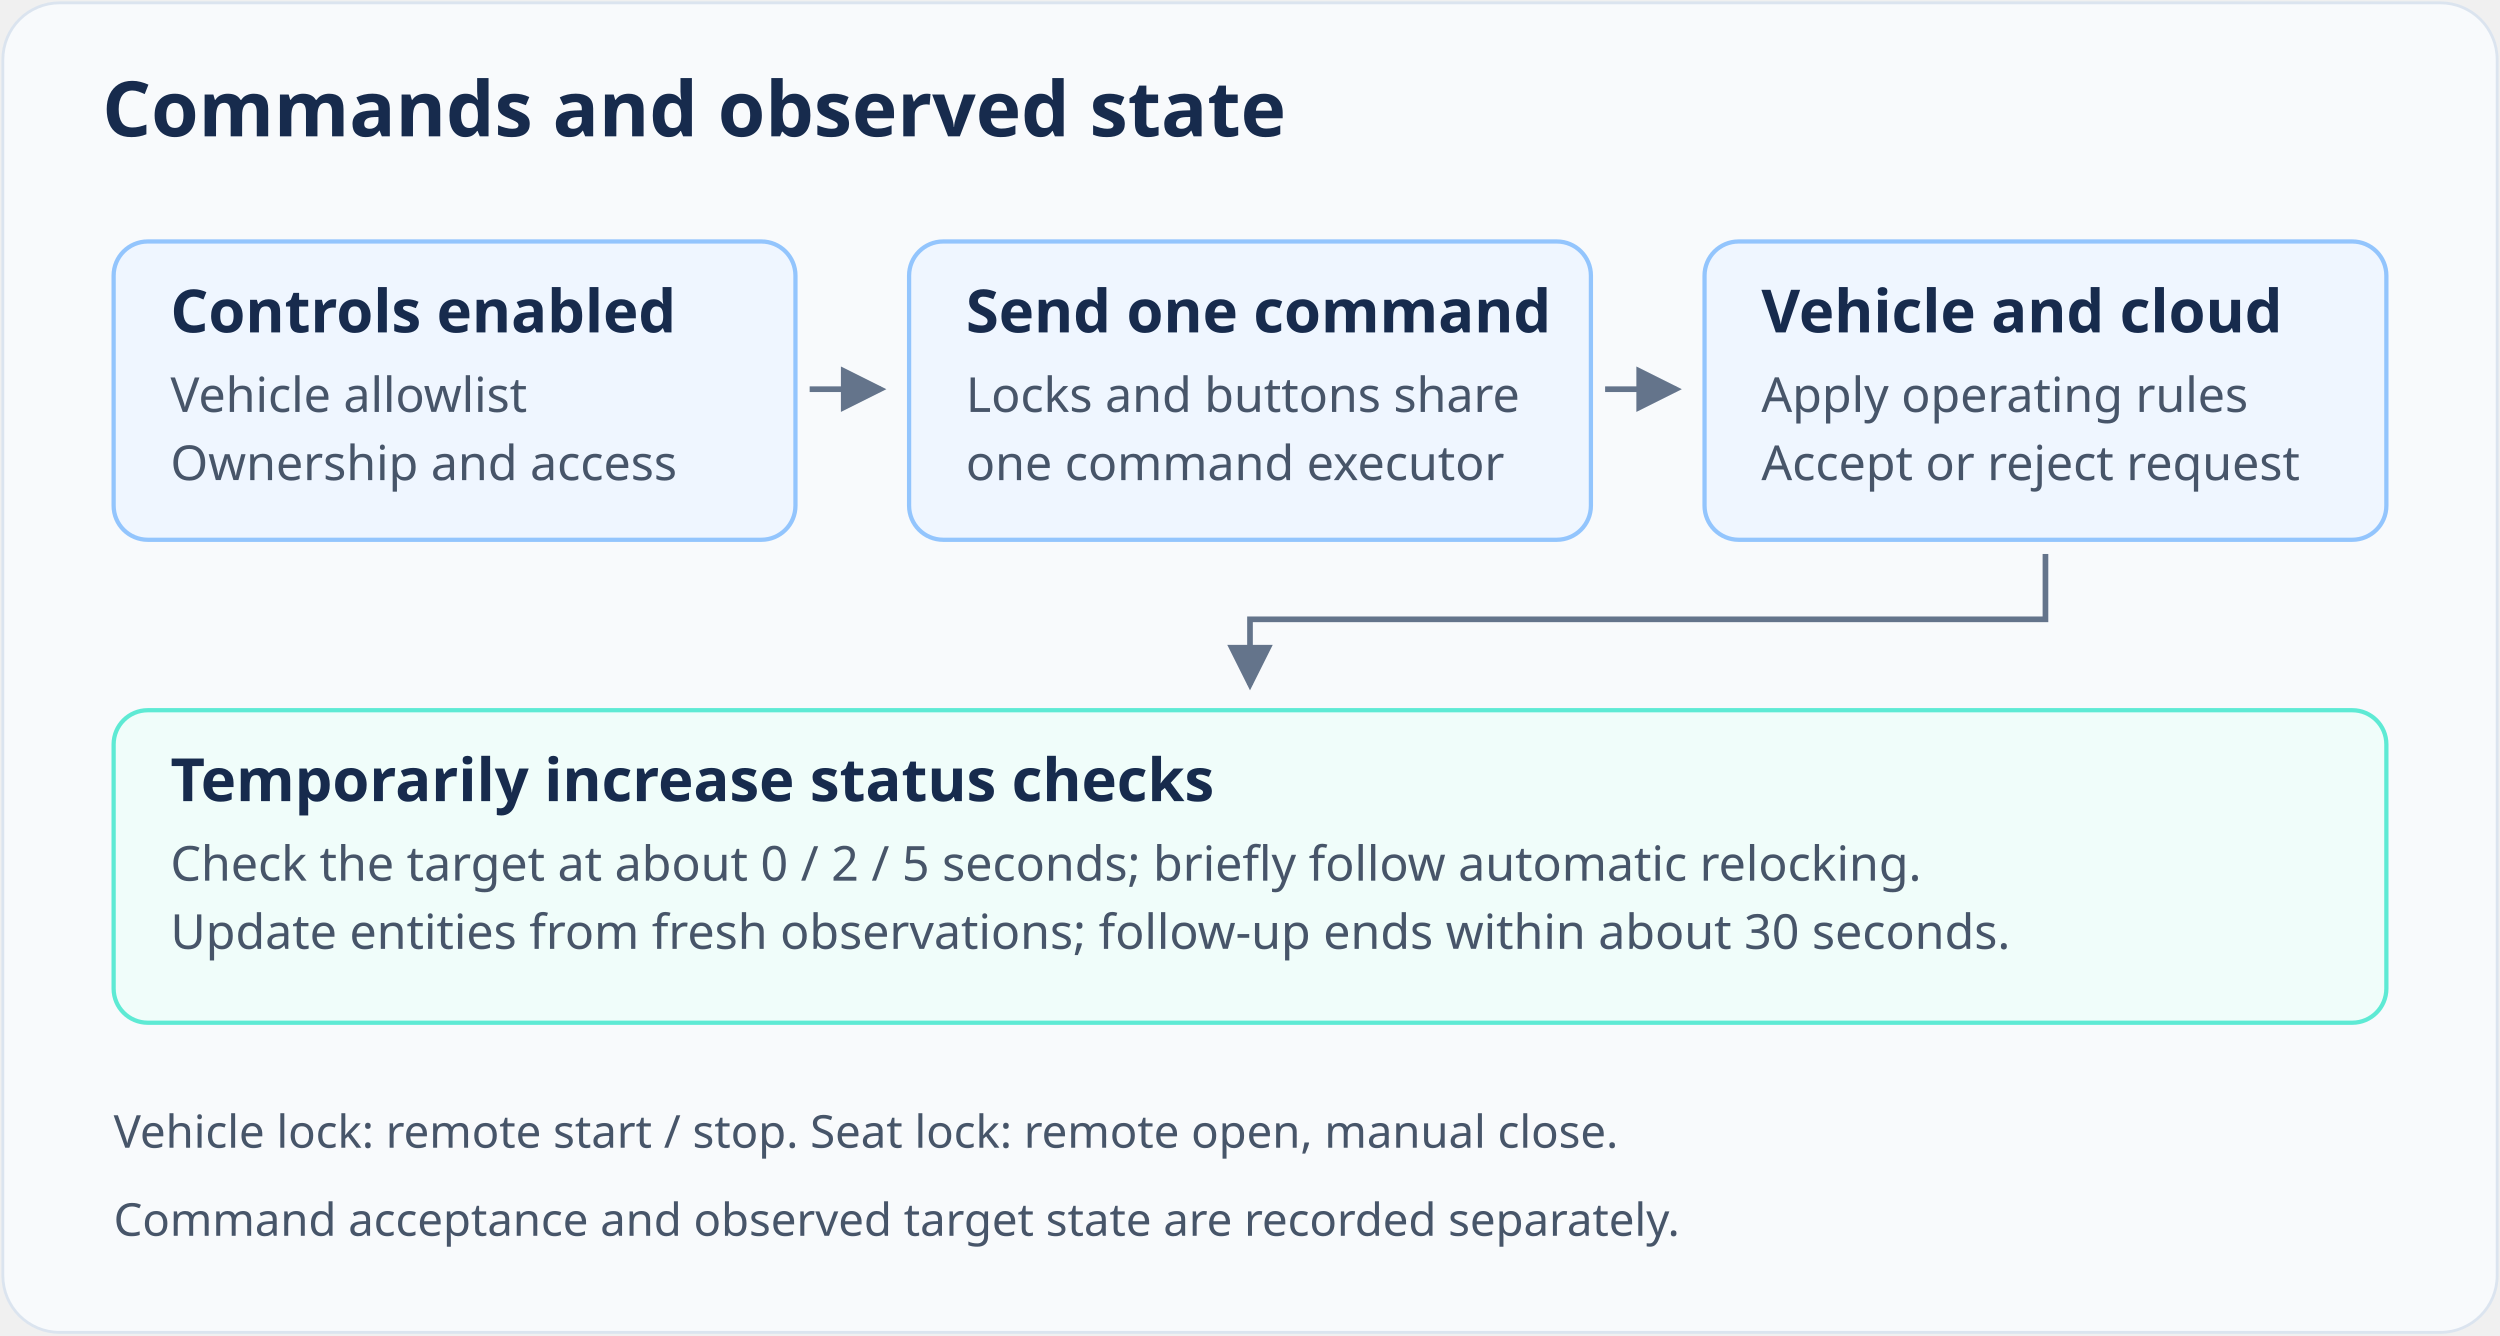
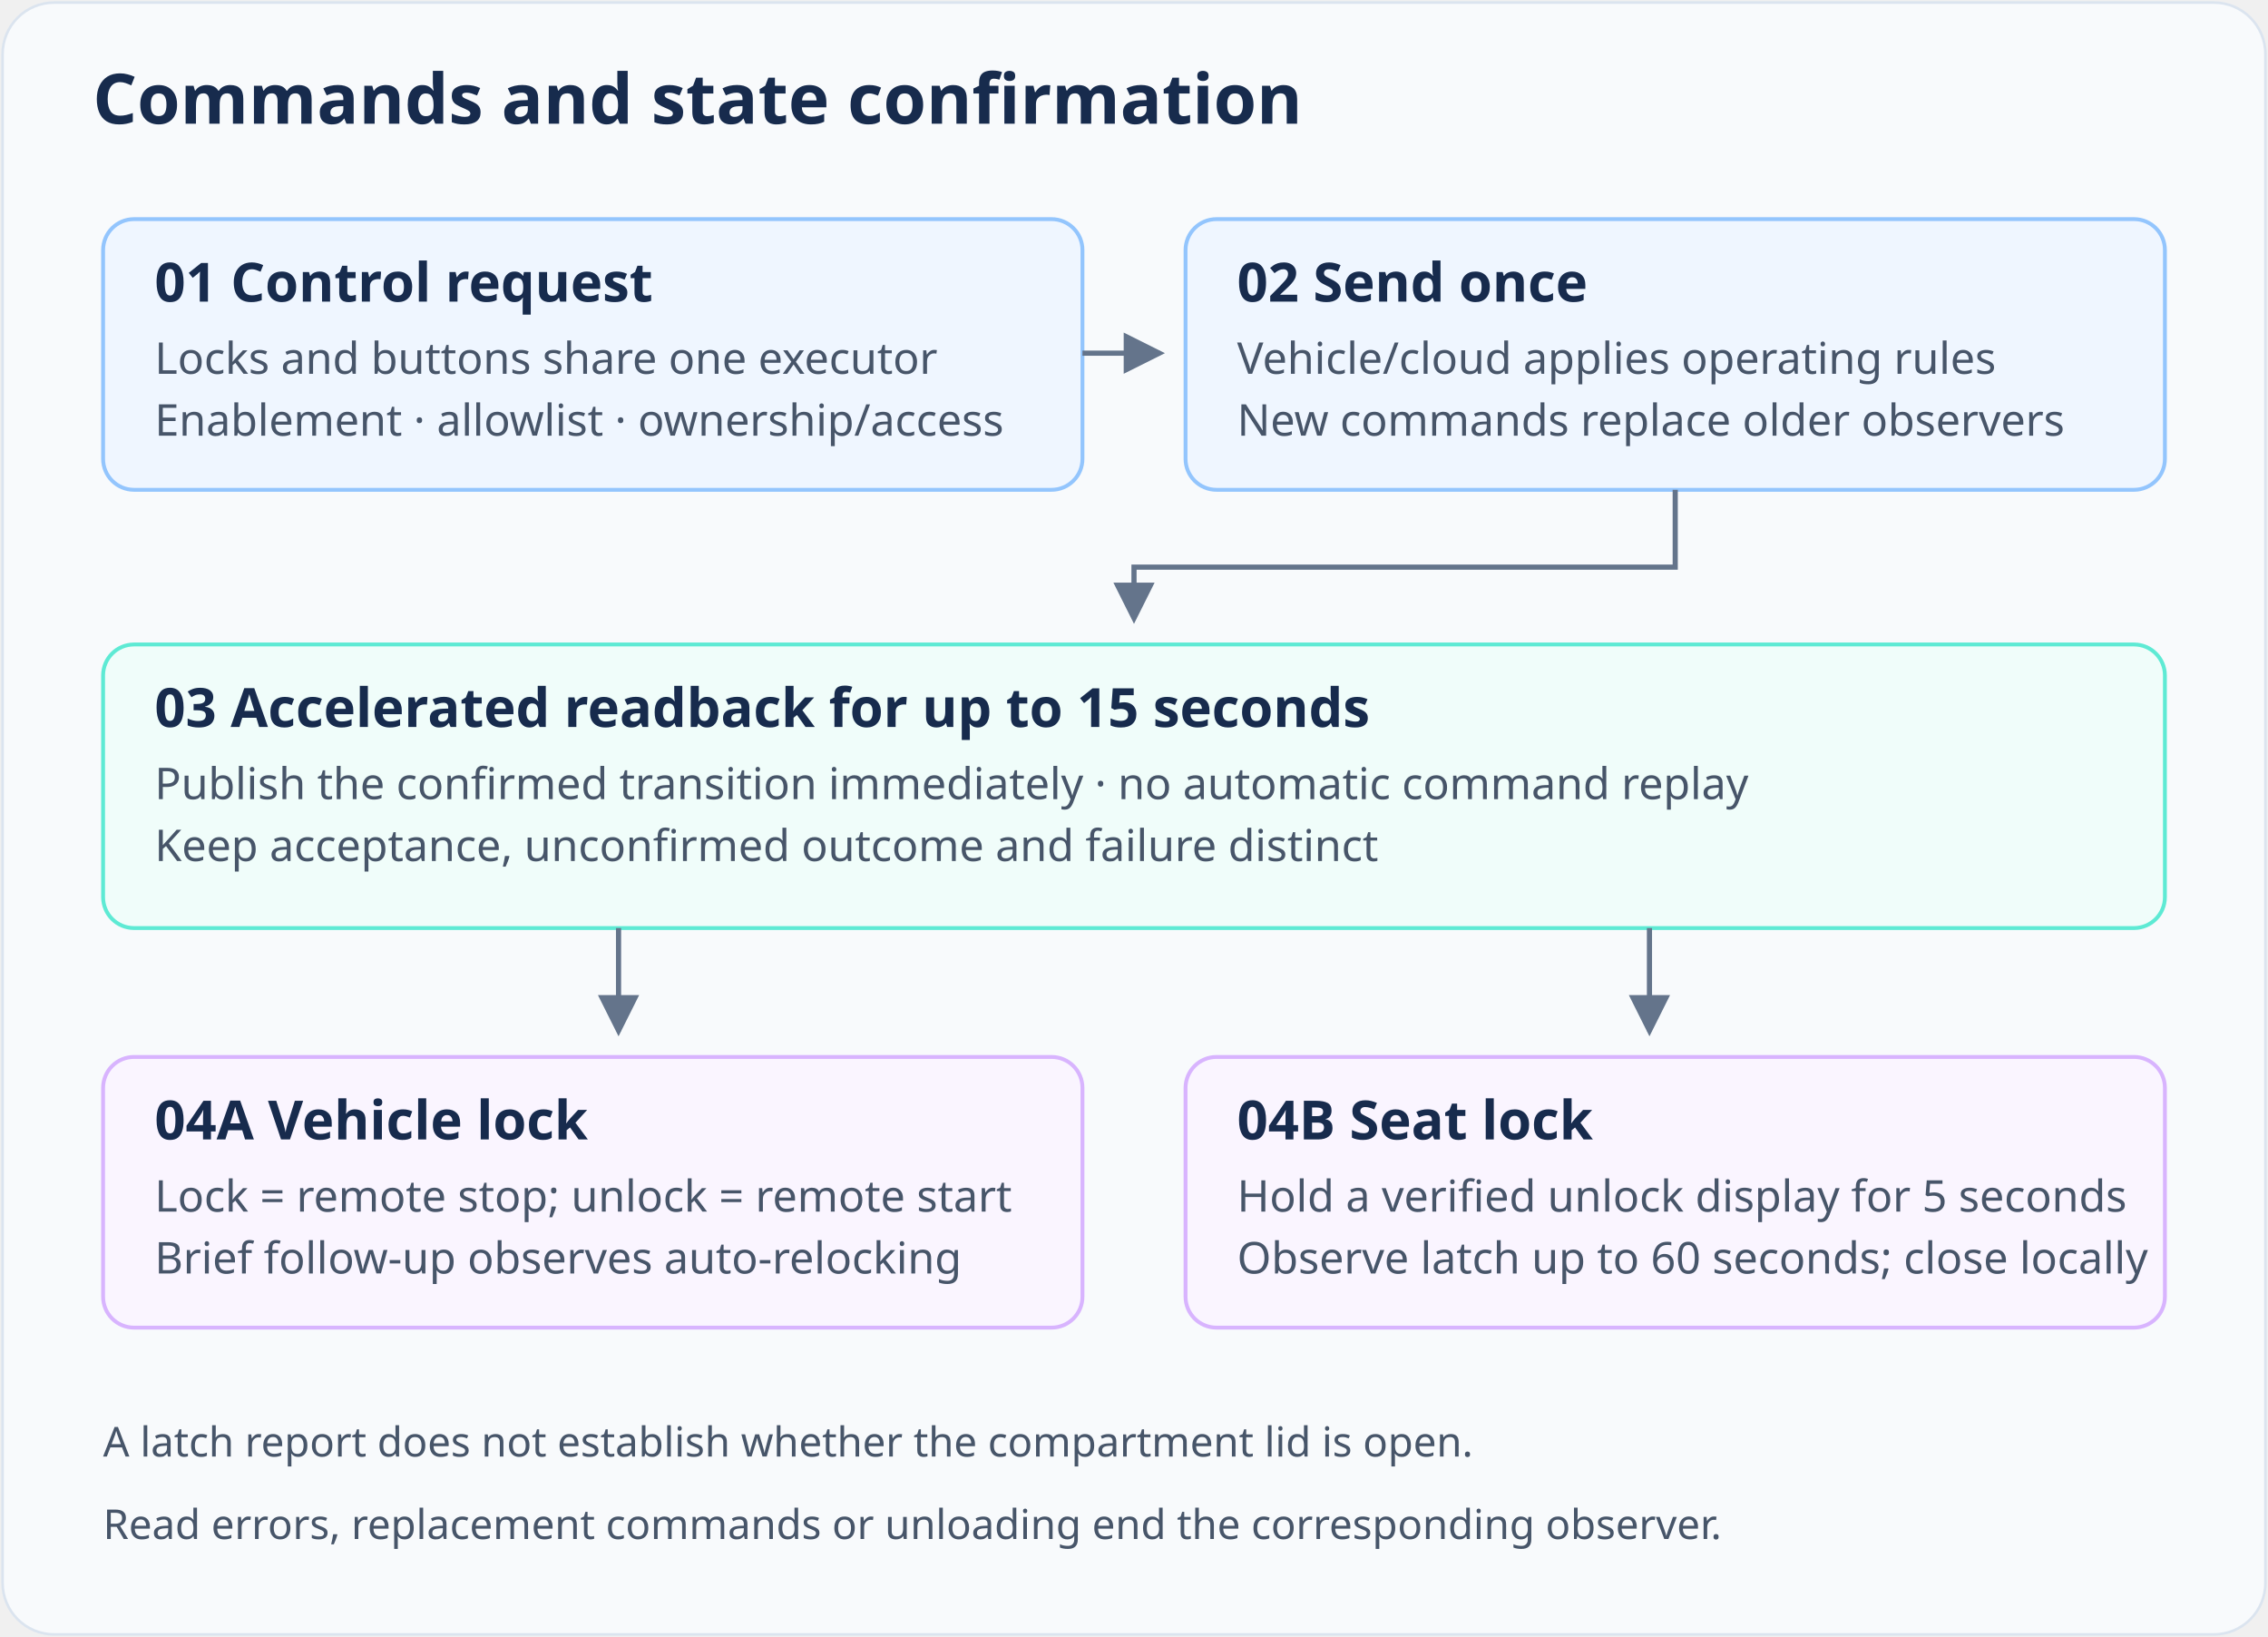
- <svg xmlns="http://www.w3.org/2000/svg" width="880" height="470" viewBox="0 0 880 470" role="img" aria-labelledby="title desc" xml:lang="en">
+ <svg xmlns="http://www.w3.org/2000/svg" width="880" height="635" viewBox="0 0 880 635" role="img" aria-labelledby="title desc" xml:lang="en">
  <defs>
    <marker id="arrow" markerWidth="8" markerHeight="8" refX="7" refY="4" orient="auto-start-reverse">
      <path d="M0 0 L8 4 L0 8 Z" fill="#64748b" />
    </marker>
  </defs>
  <style>
  text {font-family: -apple-system, BlinkMacSystemFont, 'Segoe UI', 'Noto Sans',
    'Noto Sans CJK SC', 'PingFang SC', 'Microsoft YaHei', sans-serif; fill: #172b4d}
  .title {font-size: 27px; font-weight: 700}
  .label {font-size: 21px; font-weight: 650}
  .body {font-size: 17px; fill: #475569}
  .foot {font-size: 16px; fill: #475569}
  .page {fill: #f8fafc; stroke: #dbe4ef}
  .card {fill: #fff; stroke: #cbd5e1; stroke-width: 1.5}
  .blue {fill: #eff6ff; stroke: #93c5fd}
  .green {fill: #f0fdfa; stroke: #5eead4}
  .purple {fill: #faf5ff; stroke: #d8b4fe}
  .line {fill: none; stroke: #64748b; stroke-width: 2; marker-end: url(#arrow)}
-   @media (prefers-color-scheme: dark) {
-     text {fill: #e2e8f0}
-     .body, .foot {fill: #cbd5e1}
-     .page {fill: #111827; stroke: #334155}
-     .card {fill: #1e293b; stroke: #475569}
-     .blue {fill: #172b49; stroke: #3b82f6}
-     .green {fill: #103b3b; stroke: #14b8a6}
-     .purple {fill: #322345; stroke: #a78bfa}
-   }
</style>
-   <rect class="page" x="1" y="1" width="878" height="468" rx="20" />
-   <text class="title" x="36" y="48">Commands and observed state</text>
-   <rect class="card blue" x="40" y="85" width="240" height="105" rx="12" />
-   <text class="label" x="60" y="117">Controls enabled</text>
-   <text class="body" x="60" y="145">Vehicle allowlist</text>
-   <text class="body" x="60" y="169">Ownership and access</text>
-   <rect class="card blue" x="320" y="85" width="240" height="105" rx="12" />
-   <text class="label" x="340" y="117">Send one command</text>
-   <text class="body" x="340" y="145">Locks and buttons share</text>
-   <text class="body" x="340" y="169">one command executor</text>
-   <rect class="card blue" x="600" y="85" width="240" height="105" rx="12" />
-   <text class="label" x="620" y="117">Vehicle and cloud</text>
-   <text class="body" x="620" y="145">Apply operating rules</text>
-   <text class="body" x="620" y="169">Accept or reject request</text>
-   <path class="line" d="M 285 137 H 310" />
-   <path class="line" d="M 565 137 H 590" />
-   <path class="line" d="M 720 195 V 218 H 440 V 241" />
+   <rect class="page" x="1" y="1" width="878" height="633" rx="20" />
+   <text class="title" x="36" y="48">Commands and state confirmation</text>
+   <rect class="card blue" x="40" y="85" width="380" height="105" rx="12" />
+   <text class="label" x="60" y="117">01  Control request</text>
+   <text class="body" x="60" y="145">Locks and buttons share one executor</text>
+   <text class="body" x="60" y="169">Enablement · allowlist · ownership/access</text>
+   <rect class="card blue" x="460" y="85" width="380" height="105" rx="12" />
+   <text class="label" x="480" y="117">02  Send once</text>
+   <text class="body" x="480" y="145">Vehicle/cloud applies operating rules</text>
+   <text class="body" x="480" y="169">New commands replace older observers</text>
+   <path class="line" d="M 420 137 H 450" />
+   <path class="line" d="M 650 190 V 220 H 440 V 240" />
  <rect class="card green" x="40" y="250" width="800" height="110" rx="12" />
-   <text class="label" x="60" y="282">Temporarily increase status checks</text>
-   <text class="body" x="60" y="310">Check the target at about 0 / 2 / 5 seconds; briefly follow automatic relocking.</text>
-   <text class="body" x="60" y="334">Update entities from fresh observations; follow-up ends within about 30 seconds.</text>
-   <text class="foot" x="40" y="404">Vehicle lock: remote start / stop. Seat lock: remote open, manual close.</text>
-   <text class="foot" x="40" y="435">Command acceptance and observed target state are recorded separately.</text>
+   <text class="label" x="60" y="282">03  Accelerated readback for up to 15 seconds</text>
+   <text class="body" x="60" y="310">Publish the confirmed transition immediately · no automatic command replay</text>
+   <text class="body" x="60" y="334">Keep acceptance, unconfirmed outcome and failure distinct</text>
+   <path class="line" d="M 240 360 V 400" />
+   <path class="line" d="M 640 360 V 400" />
+   <rect class="card purple" x="40" y="410" width="380" height="105" rx="12" />
+   <text class="label" x="60" y="442">04A  Vehicle lock</text>
+   <text class="body" x="60" y="470">Lock = remote stop; unlock = remote start</text>
+   <text class="body" x="60" y="494">Brief follow-up observes auto-relocking</text>
+   <rect class="card purple" x="460" y="410" width="380" height="105" rx="12" />
+   <text class="label" x="480" y="442">04B  Seat lock</text>
+   <text class="body" x="480" y="470">Hold a verified unlock display for 5 seconds</text>
+   <text class="body" x="480" y="494">Observe latch up to 60 seconds; close locally</text>
+   <text class="foot" x="40" y="565">A latch report does not establish whether the compartment lid is open.</text>
+   <text class="foot" x="40" y="597">Read errors, replacement commands or unloading end the corresponding observer.</text>
</svg>
